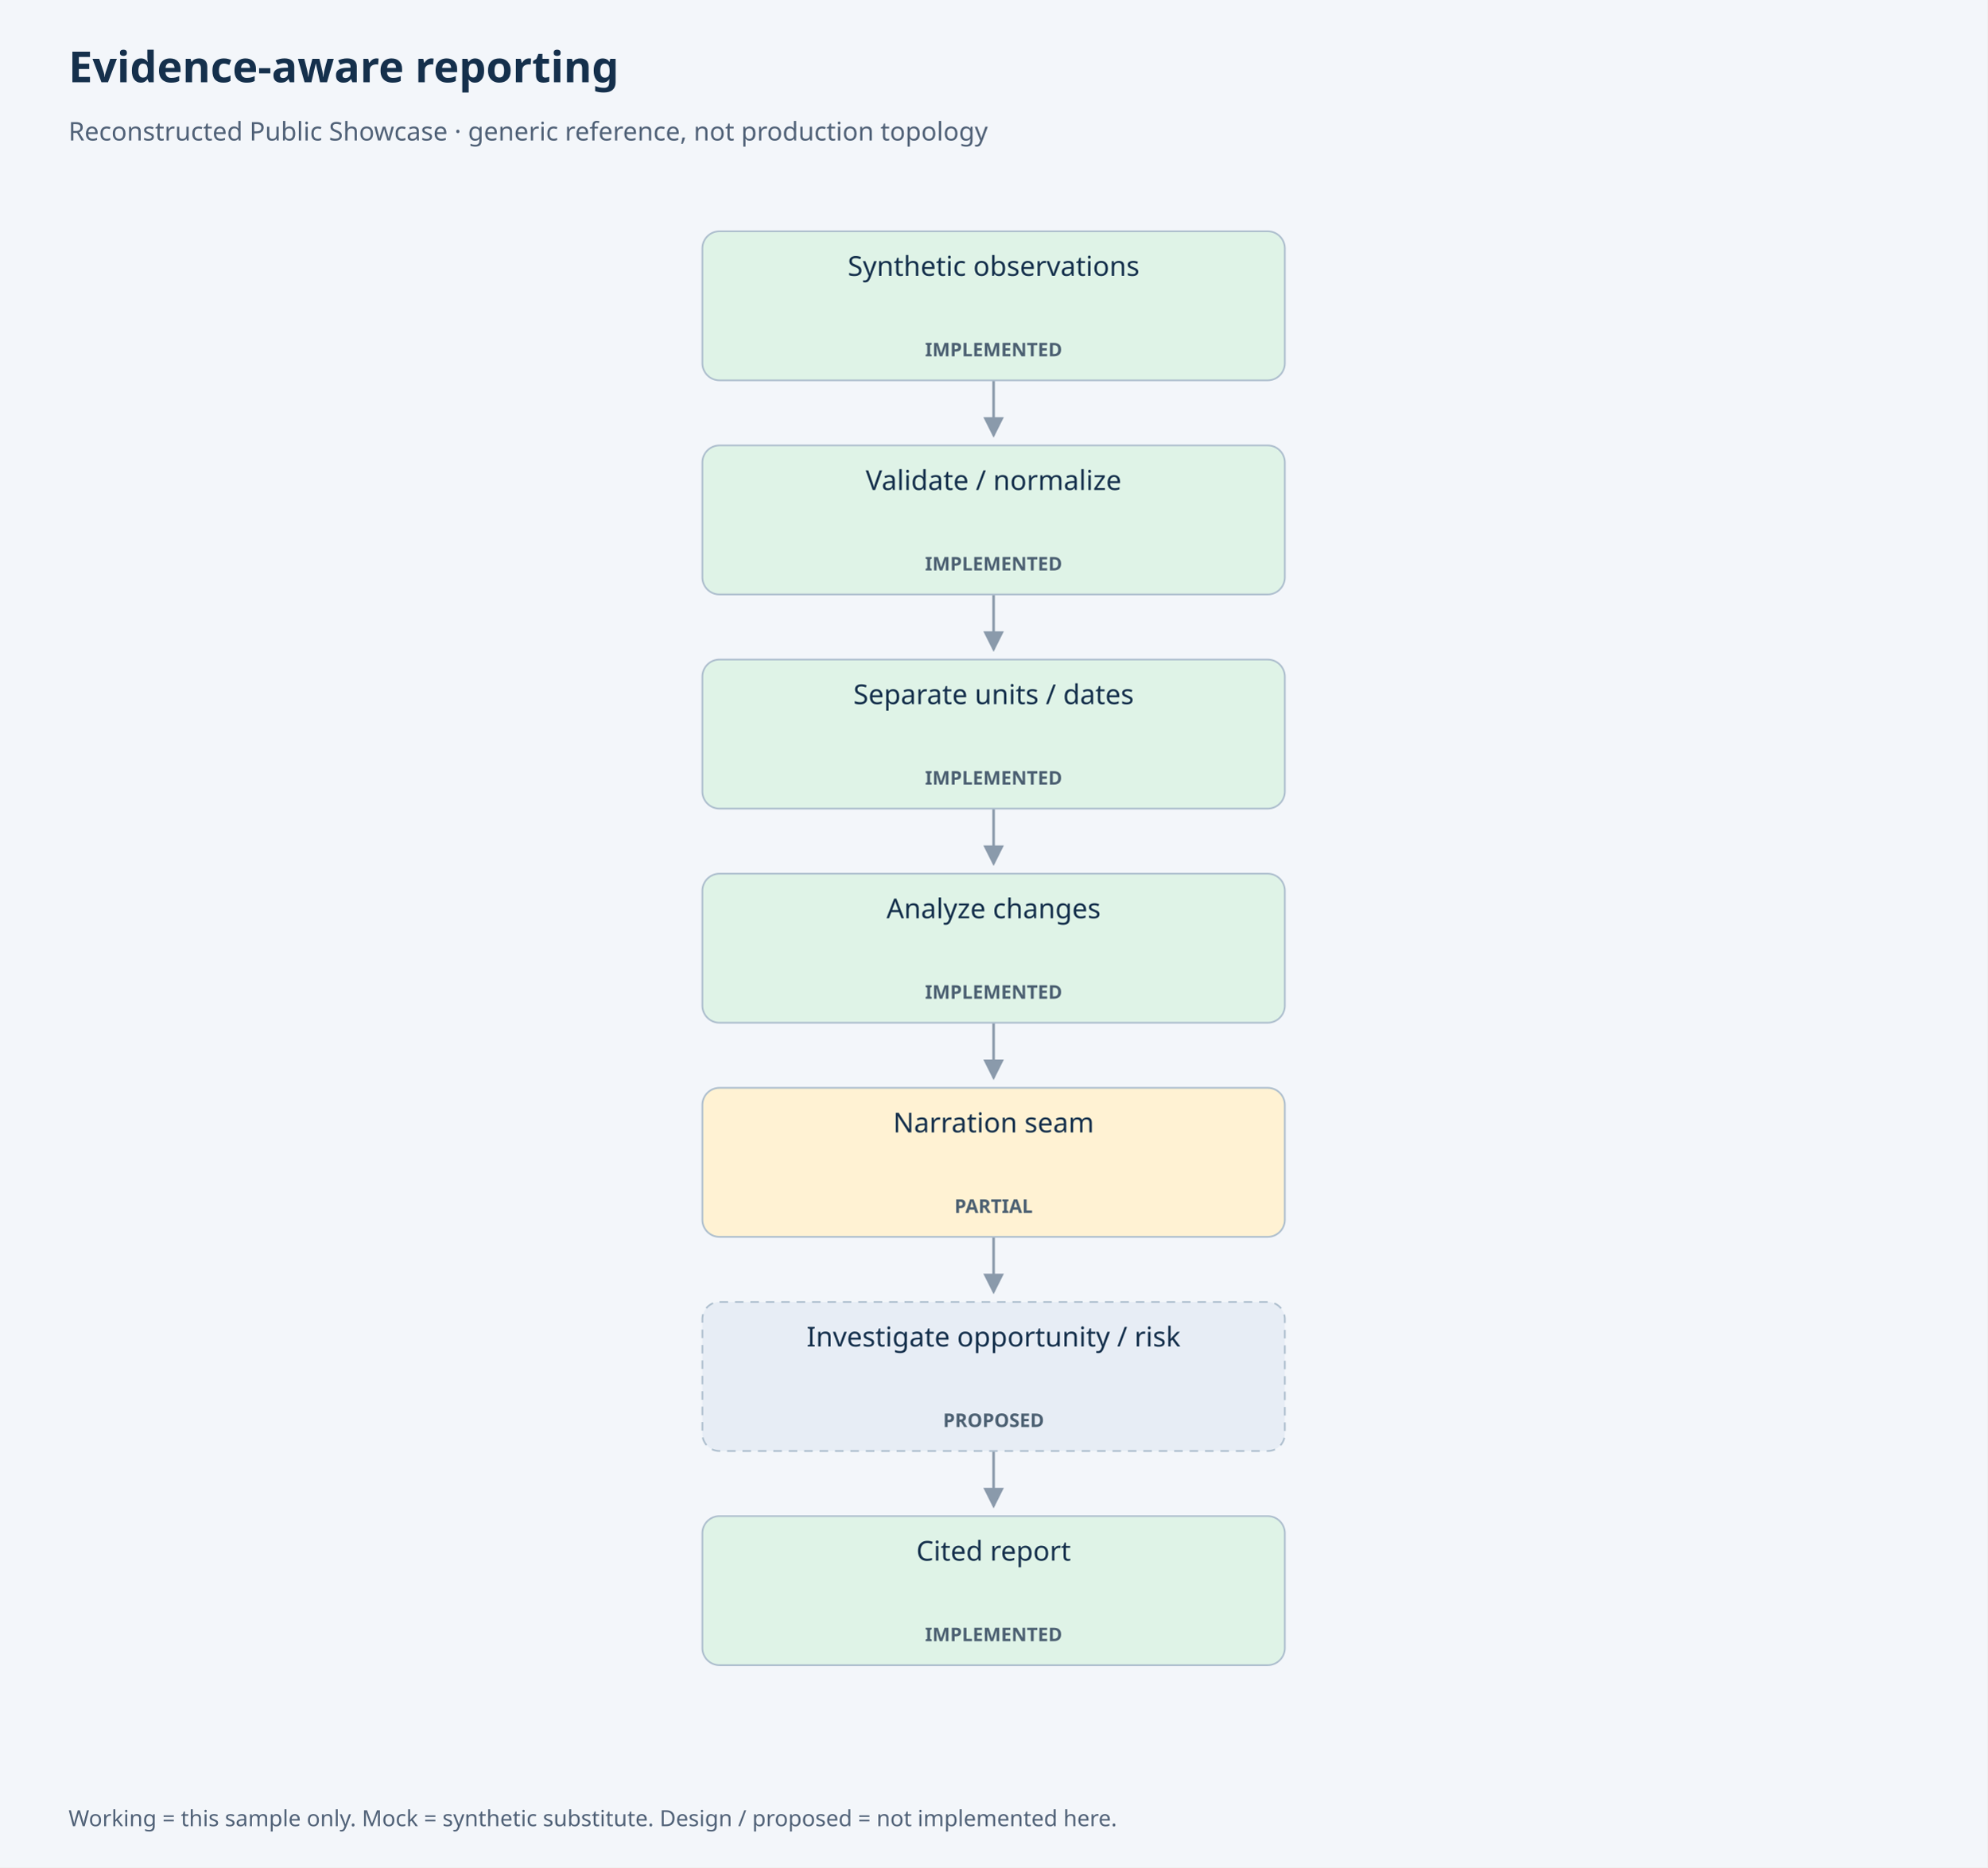
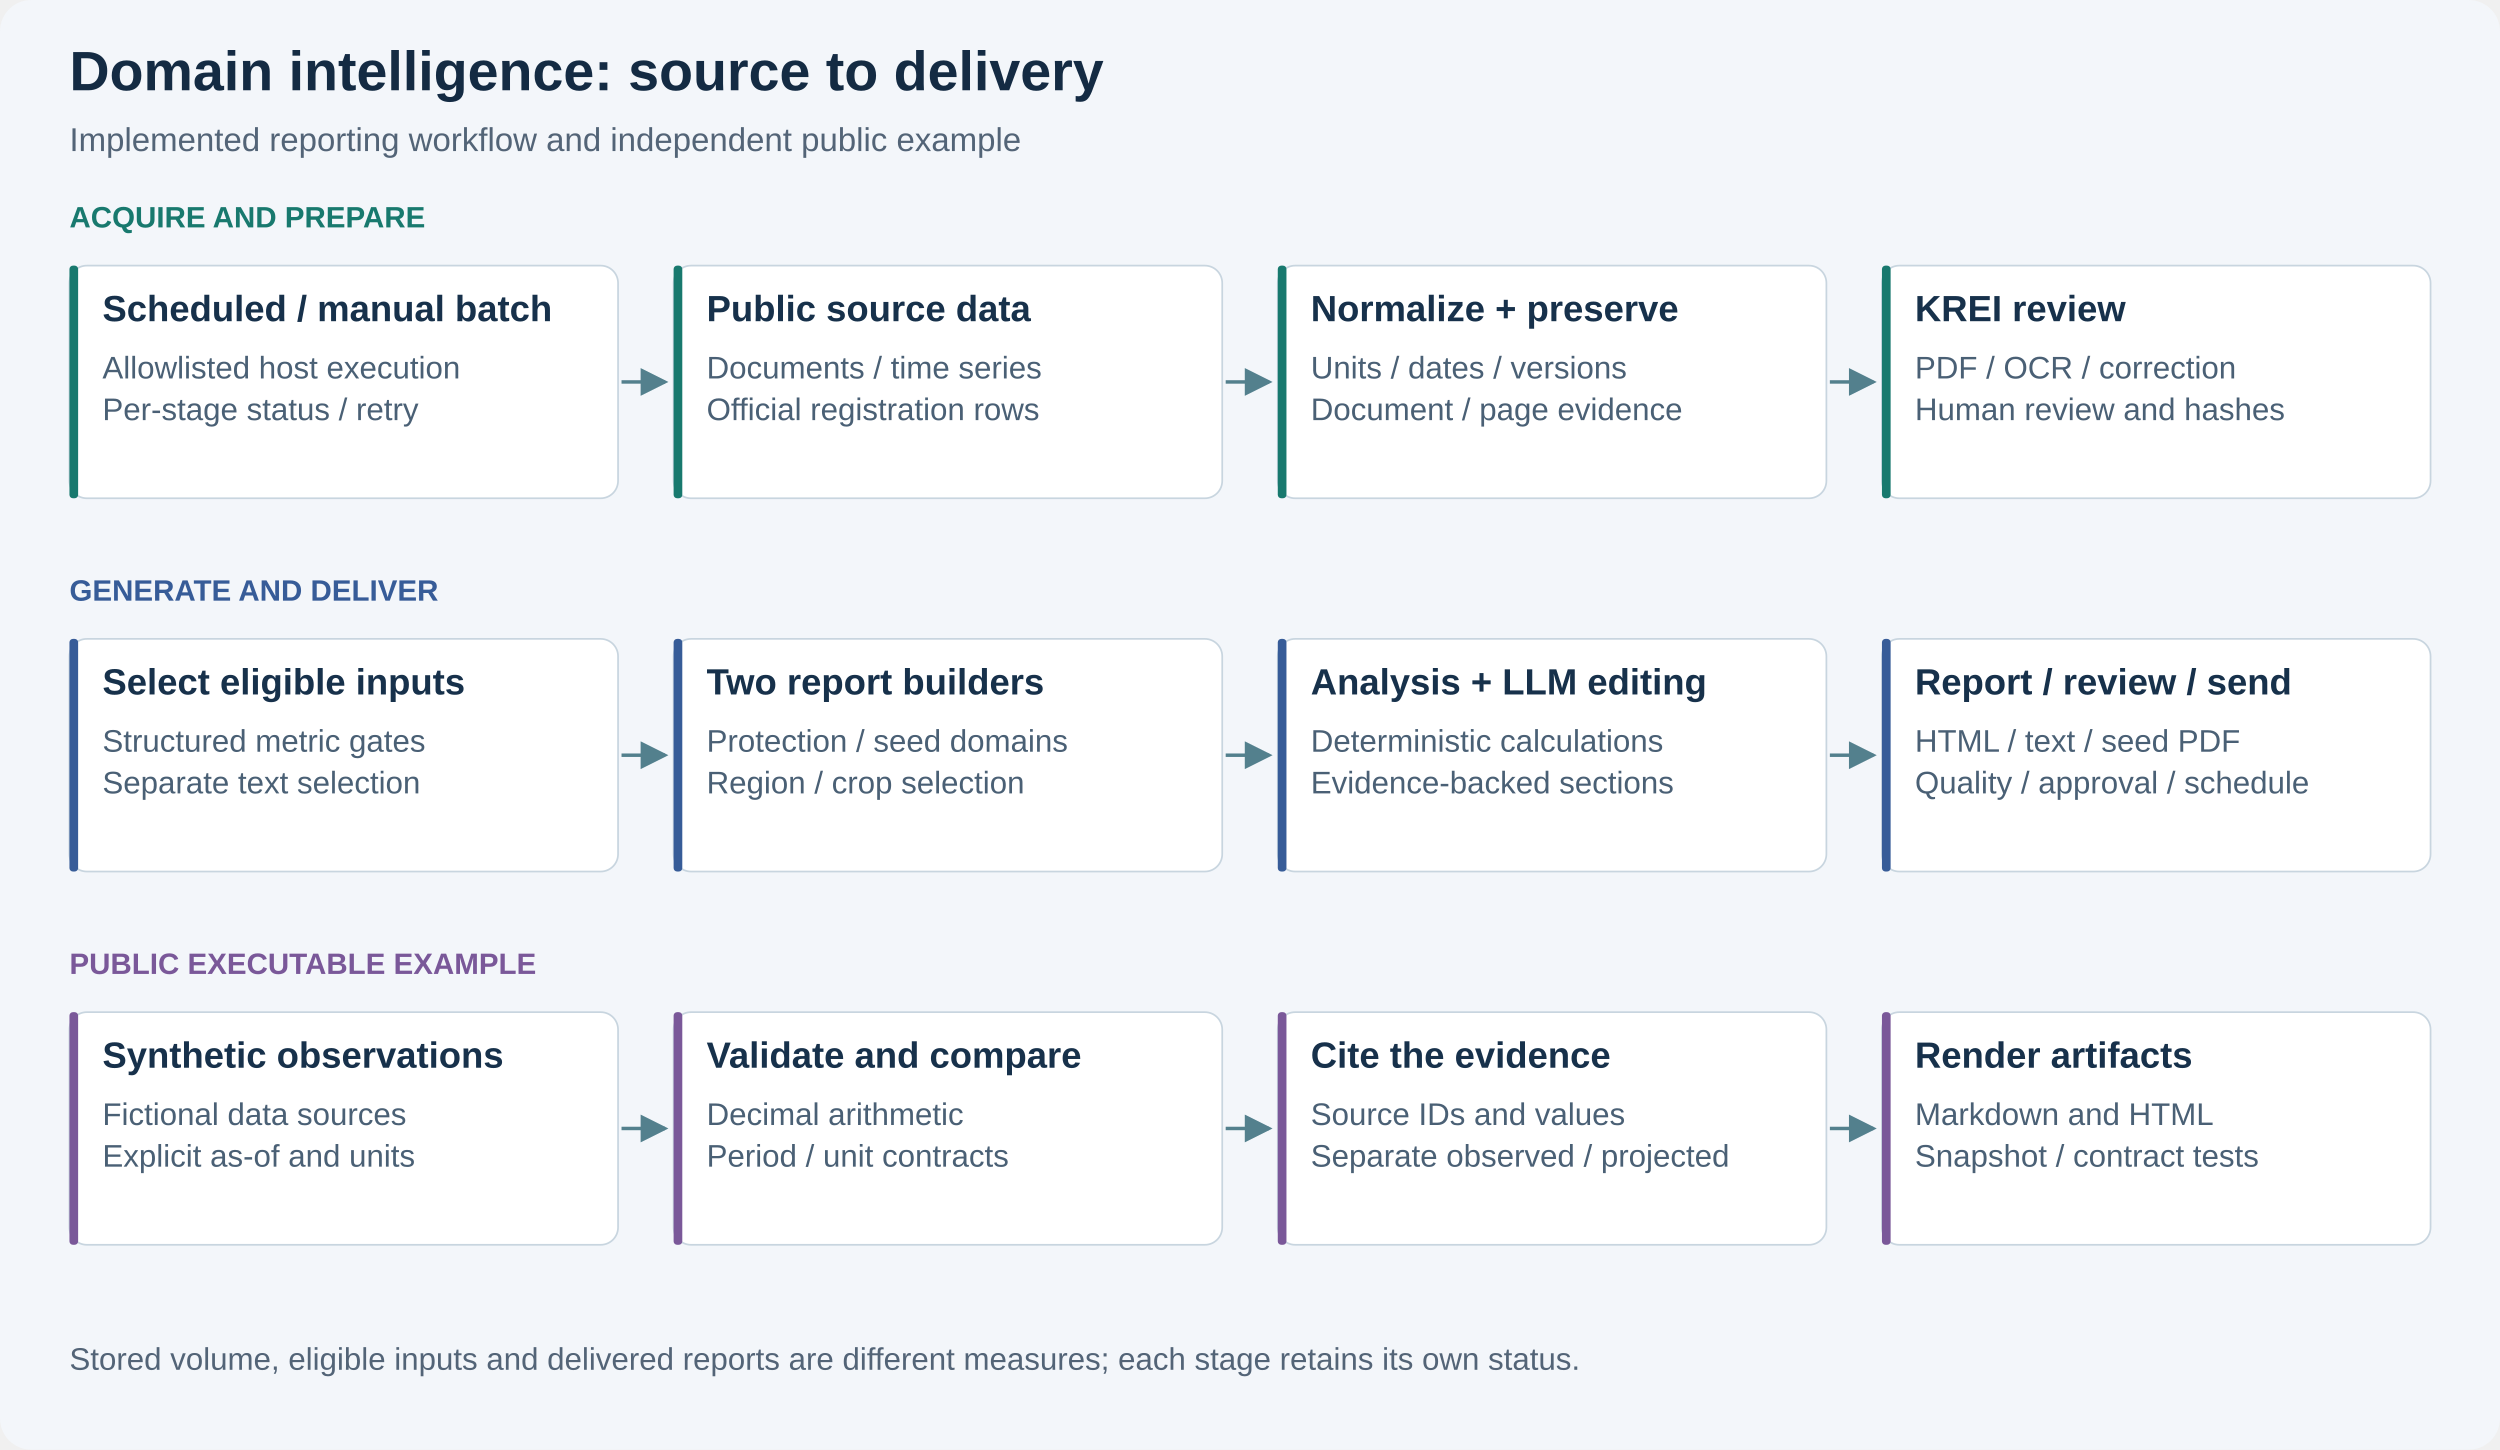
- <svg xmlns="http://www.w3.org/2000/svg" width="1160" height="1090" viewBox="0 0 1160 1090" role="img" aria-labelledby="title desc">
+ <svg xmlns="http://www.w3.org/2000/svg" width="1440" height="835" viewBox="0 0 1440 835" role="img" aria-labelledby="title desc">
  <defs>
    <marker id="arrow" markerWidth="8" markerHeight="8" refX="7" refY="4" orient="auto">
-       <path d="M0 0 L8 4 L0 8" fill="#8a9aab" />
+       <path d="M0 0L8 4L0 8" fill="#53808d" />
    </marker>
  </defs>
-   <rect width="1160" height="1090" fill="#f3f6fa" />
-   <text x="40" y="48" font-family="sans-serif" font-size="25" font-weight="700" fill="#15304c">Evidence-aware reporting</text>
-   <text x="40" y="82" font-family="sans-serif" font-size="15" fill="#506177">Reconstructed Public Showcase · generic reference, not production topology</text>
-   <path d="M580 222 L580 254" stroke="#8a9aab" stroke-width="1.5" fill="none" marker-end="url(#arrow)" />
-   <path d="M580 347 L580 379" stroke="#8a9aab" stroke-width="1.5" fill="none" marker-end="url(#arrow)" />
-   <path d="M580 472 L580 504" stroke="#8a9aab" stroke-width="1.5" fill="none" marker-end="url(#arrow)" />
-   <path d="M580 597 L580 629" stroke="#8a9aab" stroke-width="1.5" fill="none" marker-end="url(#arrow)" />
-   <path d="M580 722 L580 754" stroke="#8a9aab" stroke-width="1.5" fill="none" marker-end="url(#arrow)" />
-   <path d="M580 847 L580 879" stroke="#8a9aab" stroke-width="1.5" fill="none" marker-end="url(#arrow)" />
-   <rect x="410" y="135" width="340" height="87" rx="10" fill="#dff3e7" stroke="#aebfce" />
-   <text x="580" y="161" text-anchor="middle" font-family="sans-serif" font-size="16" fill="#15304c">Synthetic observations</text>
-   <text x="580" y="208" text-anchor="middle" font-family="sans-serif" font-size="11" font-weight="700" fill="#4c6072">IMPLEMENTED</text>
-   <rect x="410" y="260" width="340" height="87" rx="10" fill="#dff3e7" stroke="#aebfce" />
-   <text x="580" y="286" text-anchor="middle" font-family="sans-serif" font-size="16" fill="#15304c">Validate / normalize</text>
-   <text x="580" y="333" text-anchor="middle" font-family="sans-serif" font-size="11" font-weight="700" fill="#4c6072">IMPLEMENTED</text>
-   <rect x="410" y="385" width="340" height="87" rx="10" fill="#dff3e7" stroke="#aebfce" />
-   <text x="580" y="411" text-anchor="middle" font-family="sans-serif" font-size="16" fill="#15304c">Separate units / dates</text>
-   <text x="580" y="458" text-anchor="middle" font-family="sans-serif" font-size="11" font-weight="700" fill="#4c6072">IMPLEMENTED</text>
-   <rect x="410" y="510" width="340" height="87" rx="10" fill="#dff3e7" stroke="#aebfce" />
-   <text x="580" y="536" text-anchor="middle" font-family="sans-serif" font-size="16" fill="#15304c">Analyze changes</text>
-   <text x="580" y="583" text-anchor="middle" font-family="sans-serif" font-size="11" font-weight="700" fill="#4c6072">IMPLEMENTED</text>
-   <rect x="410" y="635" width="340" height="87" rx="10" fill="#fff2d3" stroke="#aebfce" />
-   <text x="580" y="661" text-anchor="middle" font-family="sans-serif" font-size="16" fill="#15304c">Narration seam</text>
-   <text x="580" y="708" text-anchor="middle" font-family="sans-serif" font-size="11" font-weight="700" fill="#4c6072">PARTIAL</text>
-   <rect x="410" y="760" width="340" height="87" rx="10" fill="#e7edf5" stroke="#aebfce" stroke-dasharray="5 4" />
-   <text x="580" y="786" text-anchor="middle" font-family="sans-serif" font-size="16" fill="#15304c">Investigate opportunity / risk</text>
-   <text x="580" y="833" text-anchor="middle" font-family="sans-serif" font-size="11" font-weight="700" fill="#4c6072">PROPOSED</text>
-   <rect x="410" y="885" width="340" height="87" rx="10" fill="#dff3e7" stroke="#aebfce" />
-   <text x="580" y="911" text-anchor="middle" font-family="sans-serif" font-size="16" fill="#15304c">Cited report</text>
-   <text x="580" y="958" text-anchor="middle" font-family="sans-serif" font-size="11" font-weight="700" fill="#4c6072">IMPLEMENTED</text>
-   <text x="40" y="1066" font-family="sans-serif" font-size="13" fill="#506177">Working = this sample only. Mock = synthetic substitute. Design / proposed = not implemented here.</text>
+   <rect width="1440" height="835" rx="18" fill="#f3f6fa" />
+   <g font-family="Arial, sans-serif">
+     <text x="40" y="52" font-size="32" font-weight="700" fill="#142b43">Domain intelligence: source to delivery</text>
+     <text x="40" y="87" font-size="19" fill="#536477">Implemented reporting workflow and independent public example</text>
+     <text x="40" y="131" font-size="17" font-weight="700" fill="#18796e">ACQUIRE AND PREPARE</text>
+     <g data-node="n0_0">
+       <rect x="40.0" y="153" width="316.0" height="134" rx="10" fill="#fff" stroke="#c8d5df" />
+       <rect x="40.0" y="153" width="5" height="134" rx="2" fill="#18796e" />
+       <text x="59.0" y="185" font-size="21" font-weight="700" fill="#17314b">Scheduled / manual batch</text>
+       <text x="59.0" y="218" font-size="18" fill="#4a6075">Allowlisted host execution</text>
+       <text x="59.0" y="242" font-size="18" fill="#4a6075">Per-stage status / retry</text>
+     </g>
+     <path d="M358.0 220 H383.0" stroke="#53808d" stroke-width="2" fill="none" marker-end="url(#arrow)" />
+     <g data-node="n0_1">
+       <rect x="388.0" y="153" width="316.0" height="134" rx="10" fill="#fff" stroke="#c8d5df" />
+       <rect x="388.0" y="153" width="5" height="134" rx="2" fill="#18796e" />
+       <text x="407.0" y="185" font-size="21" font-weight="700" fill="#17314b">Public source data</text>
+       <text x="407.0" y="218" font-size="18" fill="#4a6075">Documents / time series</text>
+       <text x="407.0" y="242" font-size="18" fill="#4a6075">Official registration rows</text>
+     </g>
+     <path d="M706.0 220 H731.0" stroke="#53808d" stroke-width="2" fill="none" marker-end="url(#arrow)" />
+     <g data-node="n0_2">
+       <rect x="736.0" y="153" width="316.0" height="134" rx="10" fill="#fff" stroke="#c8d5df" />
+       <rect x="736.0" y="153" width="5" height="134" rx="2" fill="#18796e" />
+       <text x="755.0" y="185" font-size="21" font-weight="700" fill="#17314b">Normalize + preserve</text>
+       <text x="755.0" y="218" font-size="18" fill="#4a6075">Units / dates / versions</text>
+       <text x="755.0" y="242" font-size="18" fill="#4a6075">Document / page evidence</text>
+     </g>
+     <path d="M1054.0 220 H1079.0" stroke="#53808d" stroke-width="2" fill="none" marker-end="url(#arrow)" />
+     <g data-node="n0_3">
+       <rect x="1084.0" y="153" width="316.0" height="134" rx="10" fill="#fff" stroke="#c8d5df" />
+       <rect x="1084.0" y="153" width="5" height="134" rx="2" fill="#18796e" />
+       <text x="1103.0" y="185" font-size="21" font-weight="700" fill="#17314b">KREI review</text>
+       <text x="1103.0" y="218" font-size="18" fill="#4a6075">PDF / OCR / correction</text>
+       <text x="1103.0" y="242" font-size="18" fill="#4a6075">Human review and hashes</text>
+     </g>
+     <text x="40" y="346" font-size="17" font-weight="700" fill="#375c98">GENERATE AND DELIVER</text>
+     <g data-node="n1_0">
+       <rect x="40.0" y="368" width="316.0" height="134" rx="10" fill="#fff" stroke="#c8d5df" />
+       <rect x="40.0" y="368" width="5" height="134" rx="2" fill="#375c98" />
+       <text x="59.0" y="400" font-size="21" font-weight="700" fill="#17314b">Select eligible inputs</text>
+       <text x="59.0" y="433" font-size="18" fill="#4a6075">Structured metric gates</text>
+       <text x="59.0" y="457" font-size="18" fill="#4a6075">Separate text selection</text>
+     </g>
+     <path d="M358.0 435 H383.0" stroke="#53808d" stroke-width="2" fill="none" marker-end="url(#arrow)" />
+     <g data-node="n1_1">
+       <rect x="388.0" y="368" width="316.0" height="134" rx="10" fill="#fff" stroke="#c8d5df" />
+       <rect x="388.0" y="368" width="5" height="134" rx="2" fill="#375c98" />
+       <text x="407.0" y="400" font-size="21" font-weight="700" fill="#17314b">Two report builders</text>
+       <text x="407.0" y="433" font-size="18" fill="#4a6075">Protection / seed domains</text>
+       <text x="407.0" y="457" font-size="18" fill="#4a6075">Region / crop selection</text>
+     </g>
+     <path d="M706.0 435 H731.0" stroke="#53808d" stroke-width="2" fill="none" marker-end="url(#arrow)" />
+     <g data-node="n1_2">
+       <rect x="736.0" y="368" width="316.0" height="134" rx="10" fill="#fff" stroke="#c8d5df" />
+       <rect x="736.0" y="368" width="5" height="134" rx="2" fill="#375c98" />
+       <text x="755.0" y="400" font-size="21" font-weight="700" fill="#17314b">Analysis + LLM editing</text>
+       <text x="755.0" y="433" font-size="18" fill="#4a6075">Deterministic calculations</text>
+       <text x="755.0" y="457" font-size="18" fill="#4a6075">Evidence-backed sections</text>
+     </g>
+     <path d="M1054.0 435 H1079.0" stroke="#53808d" stroke-width="2" fill="none" marker-end="url(#arrow)" />
+     <g data-node="n1_3">
+       <rect x="1084.0" y="368" width="316.0" height="134" rx="10" fill="#fff" stroke="#c8d5df" />
+       <rect x="1084.0" y="368" width="5" height="134" rx="2" fill="#375c98" />
+       <text x="1103.0" y="400" font-size="21" font-weight="700" fill="#17314b">Report / review / send</text>
+       <text x="1103.0" y="433" font-size="18" fill="#4a6075">HTML / text / seed PDF</text>
+       <text x="1103.0" y="457" font-size="18" fill="#4a6075">Quality / approval / schedule</text>
+     </g>
+     <text x="40" y="561" font-size="17" font-weight="700" fill="#7a5899">PUBLIC EXECUTABLE EXAMPLE</text>
+     <g data-node="n2_0">
+       <rect x="40.0" y="583" width="316.0" height="134" rx="10" fill="#fff" stroke="#c8d5df" />
+       <rect x="40.0" y="583" width="5" height="134" rx="2" fill="#7a5899" />
+       <text x="59.0" y="615" font-size="21" font-weight="700" fill="#17314b">Synthetic observations</text>
+       <text x="59.0" y="648" font-size="18" fill="#4a6075">Fictional data sources</text>
+       <text x="59.0" y="672" font-size="18" fill="#4a6075">Explicit as-of and units</text>
+     </g>
+     <path d="M358.0 650 H383.0" stroke="#53808d" stroke-width="2" fill="none" marker-end="url(#arrow)" />
+     <g data-node="n2_1">
+       <rect x="388.0" y="583" width="316.0" height="134" rx="10" fill="#fff" stroke="#c8d5df" />
+       <rect x="388.0" y="583" width="5" height="134" rx="2" fill="#7a5899" />
+       <text x="407.0" y="615" font-size="21" font-weight="700" fill="#17314b">Validate and compare</text>
+       <text x="407.0" y="648" font-size="18" fill="#4a6075">Decimal arithmetic</text>
+       <text x="407.0" y="672" font-size="18" fill="#4a6075">Period / unit contracts</text>
+     </g>
+     <path d="M706.0 650 H731.0" stroke="#53808d" stroke-width="2" fill="none" marker-end="url(#arrow)" />
+     <g data-node="n2_2">
+       <rect x="736.0" y="583" width="316.0" height="134" rx="10" fill="#fff" stroke="#c8d5df" />
+       <rect x="736.0" y="583" width="5" height="134" rx="2" fill="#7a5899" />
+       <text x="755.0" y="615" font-size="21" font-weight="700" fill="#17314b">Cite the evidence</text>
+       <text x="755.0" y="648" font-size="18" fill="#4a6075">Source IDs and values</text>
+       <text x="755.0" y="672" font-size="18" fill="#4a6075">Separate observed / projected</text>
+     </g>
+     <path d="M1054.0 650 H1079.0" stroke="#53808d" stroke-width="2" fill="none" marker-end="url(#arrow)" />
+     <g data-node="n2_3">
+       <rect x="1084.0" y="583" width="316.0" height="134" rx="10" fill="#fff" stroke="#c8d5df" />
+       <rect x="1084.0" y="583" width="5" height="134" rx="2" fill="#7a5899" />
+       <text x="1103.0" y="615" font-size="21" font-weight="700" fill="#17314b">Render artifacts</text>
+       <text x="1103.0" y="648" font-size="18" fill="#4a6075">Markdown and HTML</text>
+       <text x="1103.0" y="672" font-size="18" fill="#4a6075">Snapshot / contract tests</text>
+     </g>
+     <text x="40" y="789" font-size="18" fill="#536477">Stored volume, eligible inputs and delivered reports are different measures; each stage retains its own status.</text>
+   </g>
</svg>
